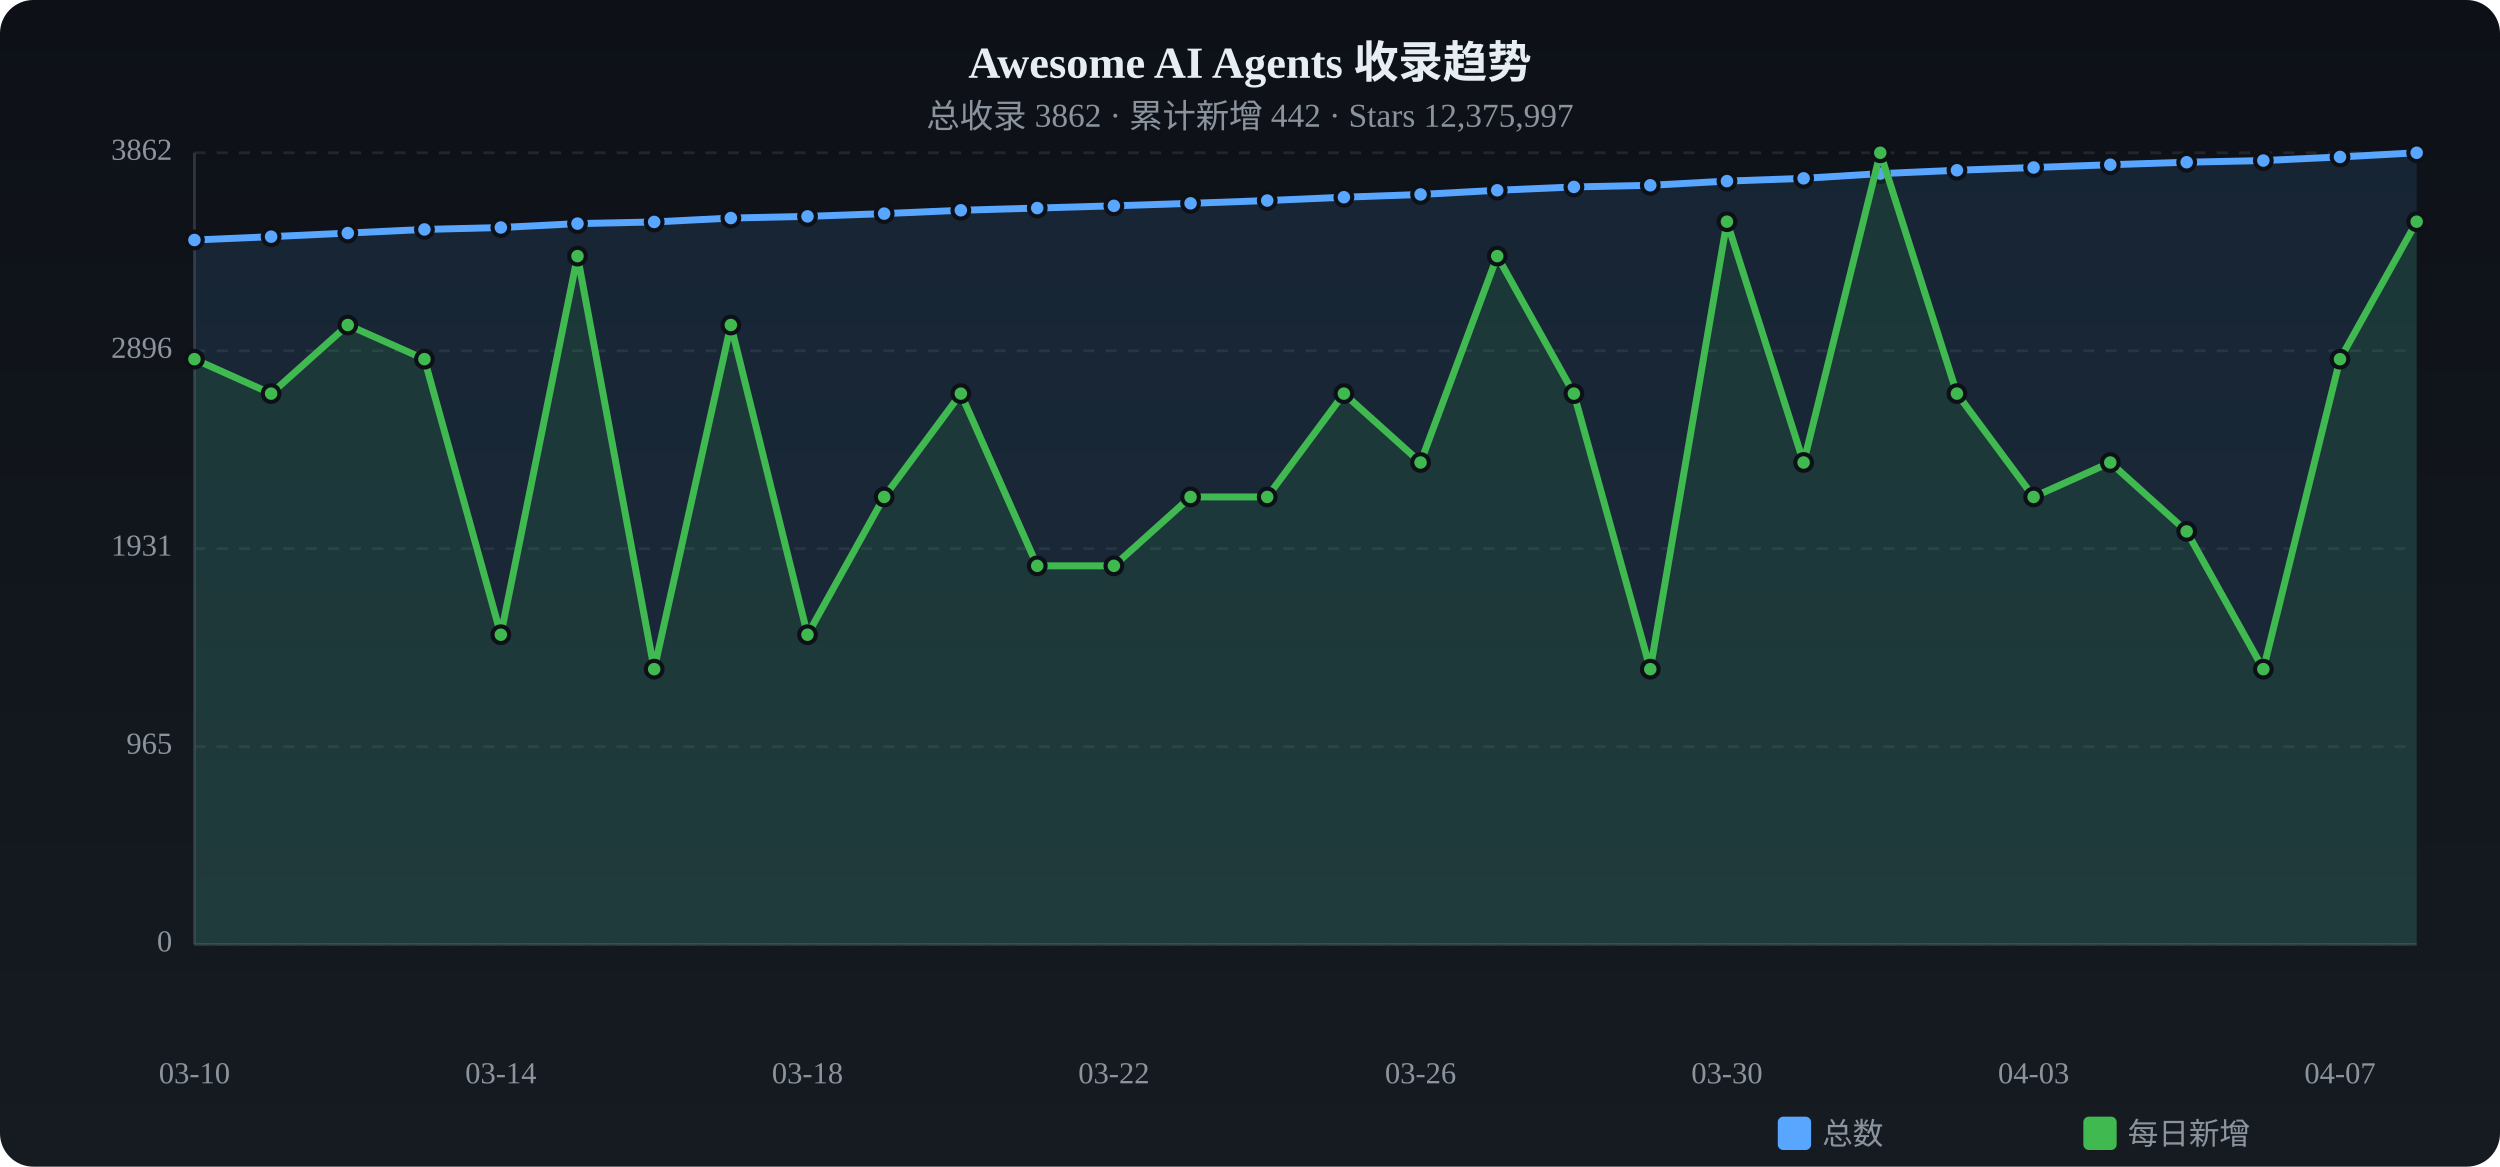
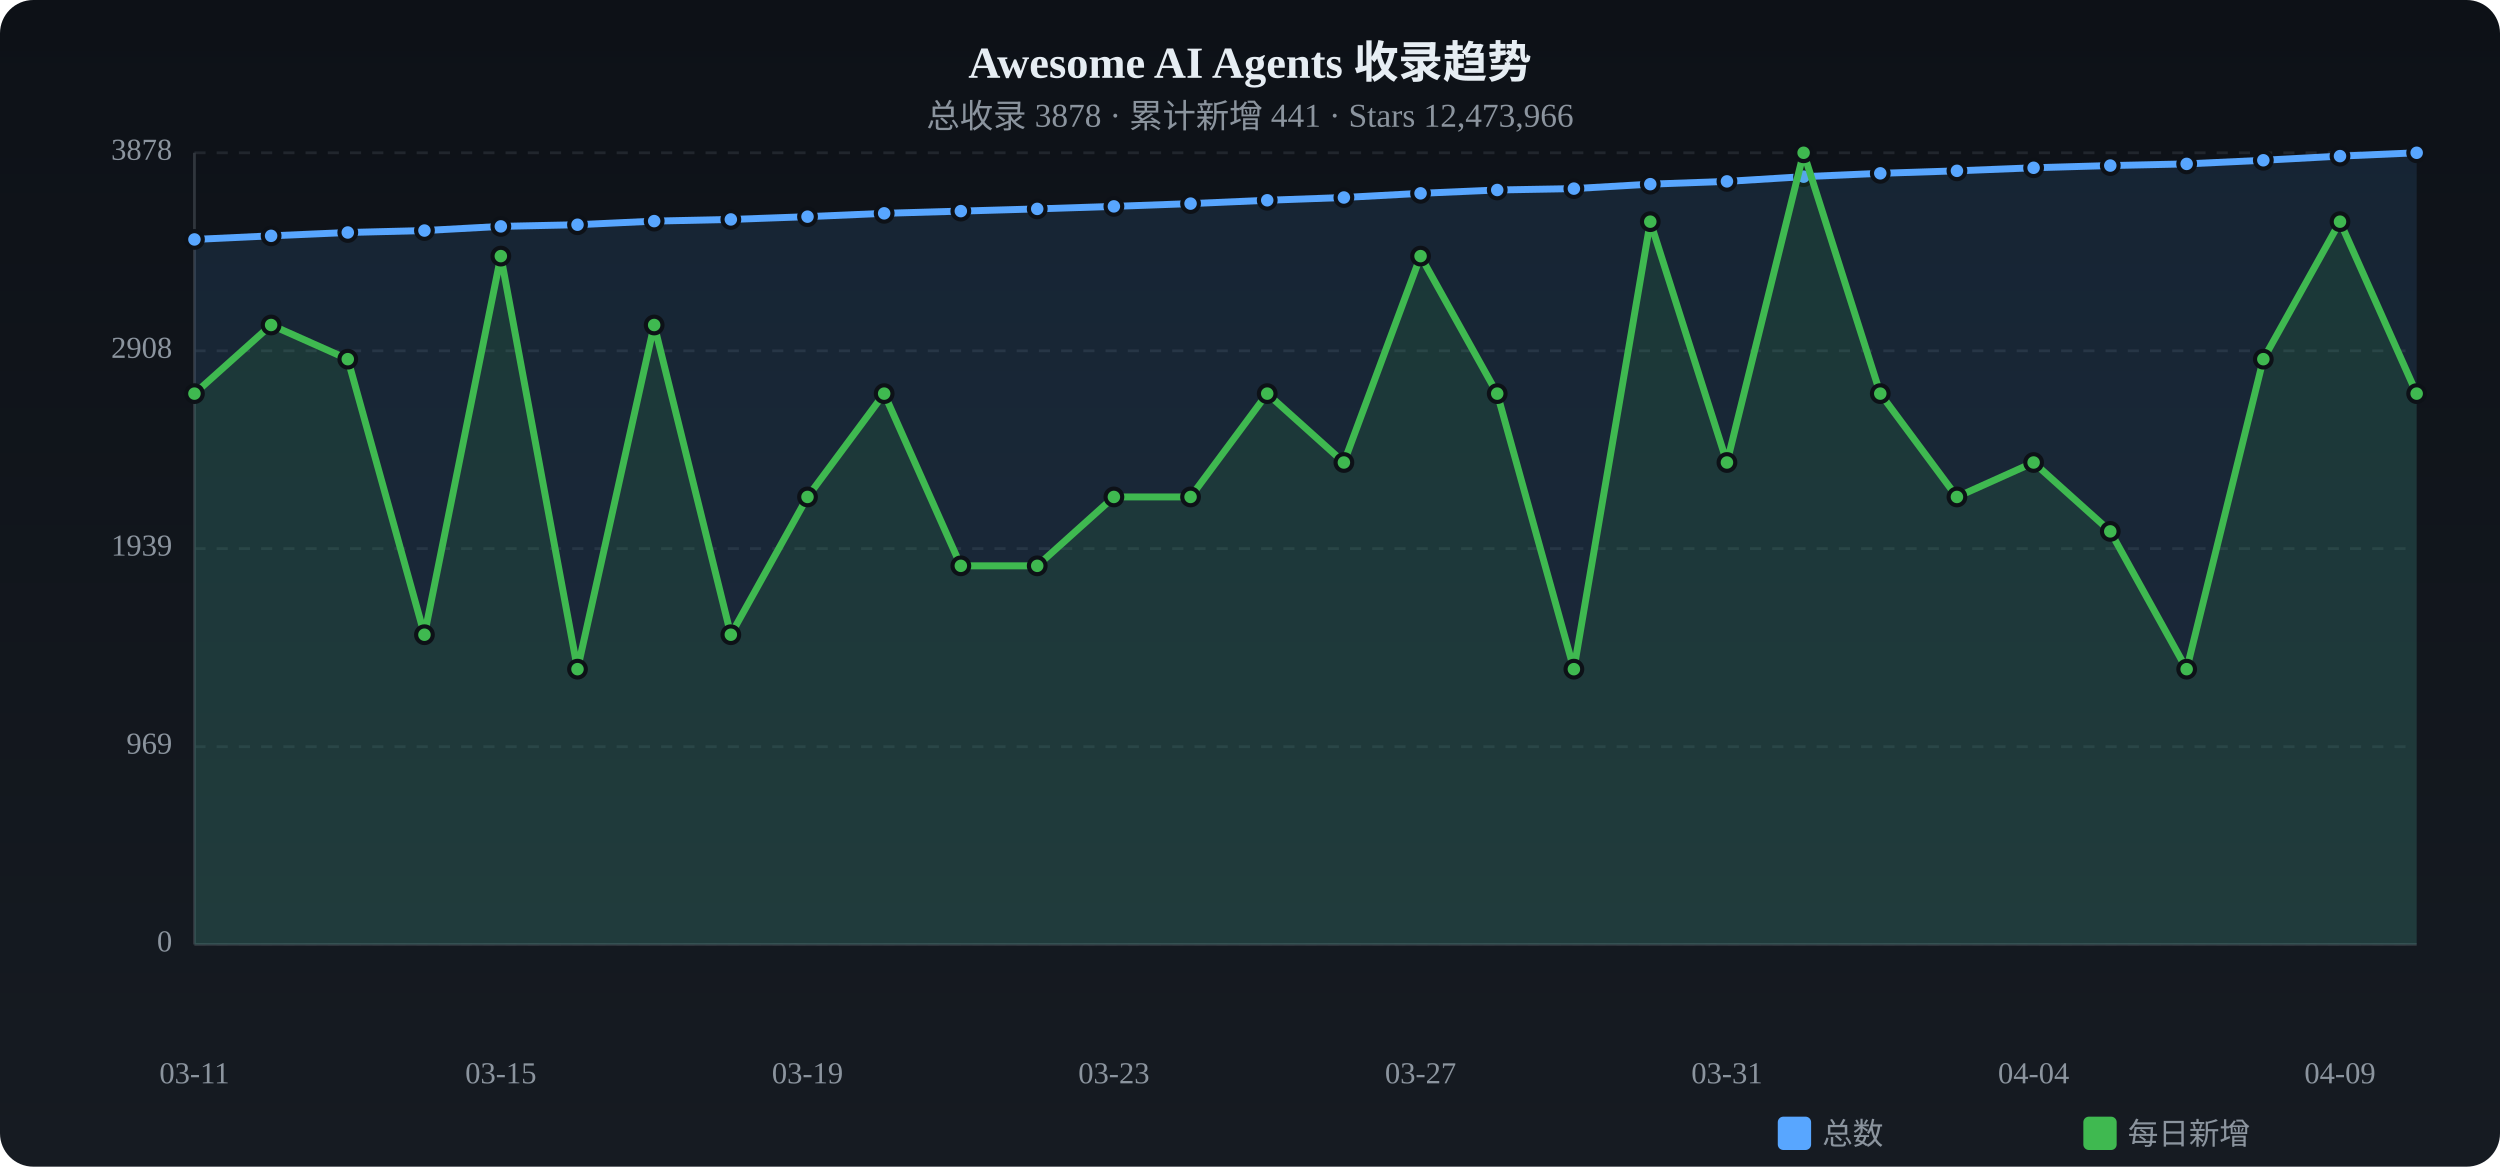
<svg xmlns="http://www.w3.org/2000/svg" viewBox="0 0 900 420" width="900" height="420">
  <defs>
    <linearGradient id="tbg" x1="0%" y1="0%" x2="0%" y2="100%">
      <stop offset="0%" stop-color="#0d1117" />
      <stop offset="100%" stop-color="#161b22" />
    </linearGradient>
  </defs>
  <rect width="900" height="420" rx="12" fill="url(#tbg)" />
  <text x="450.0" y="28" text-anchor="middle" fill="#e6edf3" font-size="16" font-weight="bold">Awesome AI Agents 收录趋势</text>
-   <text x="450.0" y="46" text-anchor="middle" fill="#8b949e" font-size="12">总收录 3862 · 累计新增 442 · Stars 12,375,997</text>
+   <text x="450.0" y="46" text-anchor="middle" fill="#8b949e" font-size="12">总收录 3878 · 累计新增 441 · Stars 12,473,966</text>
  <text x="62" y="340.0" text-anchor="end" fill="#8b949e" font-size="11" dominant-baseline="middle">0</text>
  <line x1="70" y1="340.0" x2="870" y2="340.0" stroke="#21262d" stroke-dasharray="4 4" />
-   <text x="62" y="268.8" text-anchor="end" fill="#8b949e" font-size="11" dominant-baseline="middle">965</text>
+   <text x="62" y="268.8" text-anchor="end" fill="#8b949e" font-size="11" dominant-baseline="middle">969</text>
  <line x1="70" y1="268.8" x2="870" y2="268.8" stroke="#21262d" stroke-dasharray="4 4" />
-   <text x="62" y="197.5" text-anchor="end" fill="#8b949e" font-size="11" dominant-baseline="middle">1931</text>
+   <text x="62" y="197.5" text-anchor="end" fill="#8b949e" font-size="11" dominant-baseline="middle">1939</text>
  <line x1="70" y1="197.5" x2="870" y2="197.5" stroke="#21262d" stroke-dasharray="4 4" />
-   <text x="62" y="126.3" text-anchor="end" fill="#8b949e" font-size="11" dominant-baseline="middle">2896</text>
+   <text x="62" y="126.3" text-anchor="end" fill="#8b949e" font-size="11" dominant-baseline="middle">2908</text>
  <line x1="70" y1="126.3" x2="870" y2="126.3" stroke="#21262d" stroke-dasharray="4 4" />
-   <text x="62" y="55.0" text-anchor="end" fill="#8b949e" font-size="11" dominant-baseline="middle">3862</text>
+   <text x="62" y="55.0" text-anchor="end" fill="#8b949e" font-size="11" dominant-baseline="middle">3878</text>
  <line x1="70" y1="55.0" x2="870" y2="55.0" stroke="#21262d" stroke-dasharray="4 4" />
  <line x1="70" y1="55" x2="70" y2="340" stroke="#30363d" />
  <line x1="70" y1="340" x2="870" y2="340" stroke="#30363d" />
-   <path d="M70.0,86.4 L97.6,85.2 L125.2,83.9 L152.8,82.6 L180.3,81.9 L207.9,80.5 L235.5,79.9 L263.1,78.5 L290.7,77.9 L318.3,76.9 L345.9,75.7 L373.4,74.9 L401.0,74.1 L428.6,73.2 L456.2,72.2 L483.8,71.0 L511.4,70.0 L539.0,68.5 L566.6,67.3 L594.1,66.7 L621.7,65.2 L649.3,64.2 L676.9,62.5 L704.5,61.3 L732.1,60.3 L759.7,59.3 L787.2,58.4 L814.8,57.8 L842.4,56.5 L870.0,55.0 L870.0,340 L70.0,340 Z" fill="#58a6ff" opacity="0.12" />
-   <polyline points="70.0,86.4 97.6,85.2 125.2,83.9 152.8,82.6 180.3,81.9 207.9,80.5 235.5,79.9 263.1,78.5 290.7,77.9 318.3,76.9 345.9,75.7 373.4,74.9 401.0,74.1 428.6,73.2 456.2,72.2 483.8,71.0 511.4,70.0 539.0,68.5 566.6,67.3 594.1,66.7 621.7,65.2 649.3,64.2 676.9,62.5 704.5,61.3 732.1,60.3 759.7,59.3 787.2,58.4 814.8,57.8 842.4,56.5 870.0,55.0" fill="none" stroke="#58a6ff" stroke-width="2.5" stroke-linecap="round" stroke-linejoin="round" />
-   <circle cx="70.0" cy="86.4" r="3" fill="#58a6ff" stroke="#0d1117" stroke-width="1.5" />
-   <circle cx="97.6" cy="85.2" r="3" fill="#58a6ff" stroke="#0d1117" stroke-width="1.5" />
-   <circle cx="125.2" cy="83.9" r="3" fill="#58a6ff" stroke="#0d1117" stroke-width="1.5" />
-   <circle cx="152.8" cy="82.6" r="3" fill="#58a6ff" stroke="#0d1117" stroke-width="1.5" />
-   <circle cx="180.3" cy="81.9" r="3" fill="#58a6ff" stroke="#0d1117" stroke-width="1.5" />
-   <circle cx="207.9" cy="80.5" r="3" fill="#58a6ff" stroke="#0d1117" stroke-width="1.5" />
-   <circle cx="235.5" cy="79.9" r="3" fill="#58a6ff" stroke="#0d1117" stroke-width="1.5" />
-   <circle cx="263.1" cy="78.5" r="3" fill="#58a6ff" stroke="#0d1117" stroke-width="1.5" />
-   <circle cx="290.7" cy="77.9" r="3" fill="#58a6ff" stroke="#0d1117" stroke-width="1.5" />
-   <circle cx="318.3" cy="76.9" r="3" fill="#58a6ff" stroke="#0d1117" stroke-width="1.5" />
-   <circle cx="345.9" cy="75.7" r="3" fill="#58a6ff" stroke="#0d1117" stroke-width="1.5" />
-   <circle cx="373.4" cy="74.9" r="3" fill="#58a6ff" stroke="#0d1117" stroke-width="1.5" />
-   <circle cx="401.0" cy="74.1" r="3" fill="#58a6ff" stroke="#0d1117" stroke-width="1.5" />
-   <circle cx="428.6" cy="73.2" r="3" fill="#58a6ff" stroke="#0d1117" stroke-width="1.5" />
-   <circle cx="456.2" cy="72.2" r="3" fill="#58a6ff" stroke="#0d1117" stroke-width="1.5" />
-   <circle cx="483.8" cy="71.0" r="3" fill="#58a6ff" stroke="#0d1117" stroke-width="1.5" />
-   <circle cx="511.4" cy="70.0" r="3" fill="#58a6ff" stroke="#0d1117" stroke-width="1.5" />
-   <circle cx="539.0" cy="68.5" r="3" fill="#58a6ff" stroke="#0d1117" stroke-width="1.5" />
-   <circle cx="566.6" cy="67.3" r="3" fill="#58a6ff" stroke="#0d1117" stroke-width="1.5" />
-   <circle cx="594.1" cy="66.7" r="3" fill="#58a6ff" stroke="#0d1117" stroke-width="1.5" />
-   <circle cx="621.7" cy="65.2" r="3" fill="#58a6ff" stroke="#0d1117" stroke-width="1.5" />
-   <circle cx="649.3" cy="64.2" r="3" fill="#58a6ff" stroke="#0d1117" stroke-width="1.5" />
-   <circle cx="676.9" cy="62.5" r="3" fill="#58a6ff" stroke="#0d1117" stroke-width="1.5" />
-   <circle cx="704.5" cy="61.3" r="3" fill="#58a6ff" stroke="#0d1117" stroke-width="1.5" />
-   <circle cx="732.1" cy="60.3" r="3" fill="#58a6ff" stroke="#0d1117" stroke-width="1.5" />
-   <circle cx="759.7" cy="59.3" r="3" fill="#58a6ff" stroke="#0d1117" stroke-width="1.5" />
-   <circle cx="787.2" cy="58.4" r="3" fill="#58a6ff" stroke="#0d1117" stroke-width="1.5" />
-   <circle cx="814.8" cy="57.8" r="3" fill="#58a6ff" stroke="#0d1117" stroke-width="1.5" />
-   <circle cx="842.4" cy="56.5" r="3" fill="#58a6ff" stroke="#0d1117" stroke-width="1.5" />
+   <path d="M70.0,86.2 L97.6,84.9 L125.2,83.7 L152.8,83.0 L180.3,81.5 L207.9,80.9 L235.5,79.6 L263.1,79.0 L290.7,78.0 L318.3,76.8 L345.9,76.0 L373.4,75.2 L401.0,74.3 L428.6,73.3 L456.2,72.1 L483.8,71.1 L511.4,69.6 L539.0,68.4 L566.6,67.9 L594.1,66.3 L621.7,65.3 L649.3,63.6 L676.9,62.4 L704.5,61.5 L732.1,60.4 L759.7,59.6 L787.2,59.0 L814.8,57.7 L842.4,56.2 L870.0,55.0 L870.0,340 L70.0,340 Z" fill="#58a6ff" opacity="0.12" />
+   <polyline points="70.0,86.2 97.6,84.9 125.2,83.7 152.8,83.0 180.3,81.5 207.9,80.9 235.5,79.6 263.1,79.0 290.7,78.0 318.3,76.8 345.9,76.0 373.4,75.2 401.0,74.3 428.6,73.3 456.2,72.1 483.8,71.1 511.4,69.6 539.0,68.4 566.6,67.9 594.1,66.3 621.7,65.3 649.3,63.6 676.9,62.4 704.5,61.5 732.1,60.4 759.7,59.6 787.2,59.0 814.8,57.7 842.4,56.2 870.0,55.0" fill="none" stroke="#58a6ff" stroke-width="2.5" stroke-linecap="round" stroke-linejoin="round" />
+   <circle cx="70.0" cy="86.2" r="3" fill="#58a6ff" stroke="#0d1117" stroke-width="1.5" />
+   <circle cx="97.6" cy="84.9" r="3" fill="#58a6ff" stroke="#0d1117" stroke-width="1.5" />
+   <circle cx="125.2" cy="83.7" r="3" fill="#58a6ff" stroke="#0d1117" stroke-width="1.5" />
+   <circle cx="152.8" cy="83.0" r="3" fill="#58a6ff" stroke="#0d1117" stroke-width="1.5" />
+   <circle cx="180.3" cy="81.5" r="3" fill="#58a6ff" stroke="#0d1117" stroke-width="1.5" />
+   <circle cx="207.9" cy="80.9" r="3" fill="#58a6ff" stroke="#0d1117" stroke-width="1.5" />
+   <circle cx="235.5" cy="79.6" r="3" fill="#58a6ff" stroke="#0d1117" stroke-width="1.5" />
+   <circle cx="263.1" cy="79.0" r="3" fill="#58a6ff" stroke="#0d1117" stroke-width="1.5" />
+   <circle cx="290.7" cy="78.0" r="3" fill="#58a6ff" stroke="#0d1117" stroke-width="1.5" />
+   <circle cx="318.3" cy="76.8" r="3" fill="#58a6ff" stroke="#0d1117" stroke-width="1.5" />
+   <circle cx="345.9" cy="76.0" r="3" fill="#58a6ff" stroke="#0d1117" stroke-width="1.5" />
+   <circle cx="373.4" cy="75.2" r="3" fill="#58a6ff" stroke="#0d1117" stroke-width="1.5" />
+   <circle cx="401.0" cy="74.3" r="3" fill="#58a6ff" stroke="#0d1117" stroke-width="1.5" />
+   <circle cx="428.6" cy="73.3" r="3" fill="#58a6ff" stroke="#0d1117" stroke-width="1.5" />
+   <circle cx="456.2" cy="72.1" r="3" fill="#58a6ff" stroke="#0d1117" stroke-width="1.5" />
+   <circle cx="483.8" cy="71.1" r="3" fill="#58a6ff" stroke="#0d1117" stroke-width="1.5" />
+   <circle cx="511.4" cy="69.6" r="3" fill="#58a6ff" stroke="#0d1117" stroke-width="1.5" />
+   <circle cx="539.0" cy="68.4" r="3" fill="#58a6ff" stroke="#0d1117" stroke-width="1.5" />
+   <circle cx="566.6" cy="67.9" r="3" fill="#58a6ff" stroke="#0d1117" stroke-width="1.5" />
+   <circle cx="594.1" cy="66.3" r="3" fill="#58a6ff" stroke="#0d1117" stroke-width="1.5" />
+   <circle cx="621.7" cy="65.3" r="3" fill="#58a6ff" stroke="#0d1117" stroke-width="1.5" />
+   <circle cx="649.3" cy="63.6" r="3" fill="#58a6ff" stroke="#0d1117" stroke-width="1.5" />
+   <circle cx="676.9" cy="62.4" r="3" fill="#58a6ff" stroke="#0d1117" stroke-width="1.5" />
+   <circle cx="704.5" cy="61.5" r="3" fill="#58a6ff" stroke="#0d1117" stroke-width="1.5" />
+   <circle cx="732.1" cy="60.4" r="3" fill="#58a6ff" stroke="#0d1117" stroke-width="1.5" />
+   <circle cx="759.7" cy="59.6" r="3" fill="#58a6ff" stroke="#0d1117" stroke-width="1.5" />
+   <circle cx="787.2" cy="59.0" r="3" fill="#58a6ff" stroke="#0d1117" stroke-width="1.5" />
+   <circle cx="814.8" cy="57.7" r="3" fill="#58a6ff" stroke="#0d1117" stroke-width="1.5" />
+   <circle cx="842.4" cy="56.2" r="3" fill="#58a6ff" stroke="#0d1117" stroke-width="1.5" />
  <circle cx="870.0" cy="55.0" r="3" fill="#58a6ff" stroke="#0d1117" stroke-width="1.5" />
-   <path d="M70.0,129.3 L97.6,141.7 L125.2,117.0 L152.8,129.3 L180.3,228.5 L207.9,92.2 L235.5,240.9 L263.1,117.0 L290.7,228.5 L318.3,178.9 L345.9,141.7 L373.4,203.7 L401.0,203.7 L428.6,178.9 L456.2,178.9 L483.8,141.7 L511.4,166.5 L539.0,92.2 L566.6,141.7 L594.1,240.9 L621.7,79.8 L649.3,166.5 L676.9,55.0 L704.5,141.7 L732.1,178.9 L759.7,166.5 L787.2,191.3 L814.8,240.9 L842.4,129.3 L870.0,79.8 L870.0,340 L70.0,340 Z" fill="#3fb950" opacity="0.12" />
-   <polyline points="70.0,129.3 97.6,141.7 125.2,117.0 152.8,129.3 180.3,228.5 207.9,92.2 235.5,240.9 263.1,117.0 290.7,228.5 318.3,178.9 345.9,141.7 373.4,203.7 401.0,203.7 428.6,178.9 456.2,178.9 483.8,141.7 511.4,166.5 539.0,92.2 566.6,141.7 594.1,240.9 621.7,79.8 649.3,166.5 676.9,55.0 704.5,141.7 732.1,178.9 759.7,166.5 787.2,191.3 814.8,240.9 842.4,129.3 870.0,79.8" fill="none" stroke="#3fb950" stroke-width="2.5" stroke-linecap="round" stroke-linejoin="round" />
-   <circle cx="70.0" cy="129.3" r="3" fill="#3fb950" stroke="#0d1117" stroke-width="1.5" />
-   <circle cx="97.6" cy="141.7" r="3" fill="#3fb950" stroke="#0d1117" stroke-width="1.5" />
-   <circle cx="125.2" cy="117.0" r="3" fill="#3fb950" stroke="#0d1117" stroke-width="1.5" />
-   <circle cx="152.8" cy="129.3" r="3" fill="#3fb950" stroke="#0d1117" stroke-width="1.5" />
-   <circle cx="180.3" cy="228.5" r="3" fill="#3fb950" stroke="#0d1117" stroke-width="1.5" />
-   <circle cx="207.9" cy="92.2" r="3" fill="#3fb950" stroke="#0d1117" stroke-width="1.5" />
-   <circle cx="235.5" cy="240.9" r="3" fill="#3fb950" stroke="#0d1117" stroke-width="1.5" />
-   <circle cx="263.1" cy="117.0" r="3" fill="#3fb950" stroke="#0d1117" stroke-width="1.5" />
-   <circle cx="290.7" cy="228.5" r="3" fill="#3fb950" stroke="#0d1117" stroke-width="1.5" />
-   <circle cx="318.3" cy="178.9" r="3" fill="#3fb950" stroke="#0d1117" stroke-width="1.5" />
-   <circle cx="345.9" cy="141.7" r="3" fill="#3fb950" stroke="#0d1117" stroke-width="1.5" />
+   <path d="M70.0,141.7 L97.6,117.0 L125.2,129.3 L152.8,228.5 L180.3,92.2 L207.9,240.9 L235.5,117.0 L263.1,228.5 L290.7,178.9 L318.3,141.7 L345.9,203.7 L373.4,203.7 L401.0,178.9 L428.6,178.9 L456.2,141.7 L483.8,166.5 L511.4,92.2 L539.0,141.7 L566.6,240.9 L594.1,79.8 L621.7,166.5 L649.3,55.0 L676.9,141.7 L704.5,178.9 L732.1,166.5 L759.7,191.3 L787.2,240.9 L814.8,129.3 L842.4,79.8 L870.0,141.7 L870.0,340 L70.0,340 Z" fill="#3fb950" opacity="0.12" />
+   <polyline points="70.0,141.7 97.6,117.0 125.2,129.3 152.8,228.5 180.3,92.2 207.9,240.9 235.5,117.0 263.1,228.5 290.7,178.9 318.3,141.7 345.9,203.7 373.4,203.7 401.0,178.9 428.6,178.9 456.2,141.7 483.8,166.5 511.4,92.2 539.0,141.7 566.6,240.9 594.1,79.8 621.7,166.5 649.3,55.0 676.9,141.7 704.5,178.9 732.1,166.5 759.7,191.3 787.2,240.9 814.8,129.3 842.4,79.8 870.0,141.7" fill="none" stroke="#3fb950" stroke-width="2.5" stroke-linecap="round" stroke-linejoin="round" />
+   <circle cx="70.0" cy="141.7" r="3" fill="#3fb950" stroke="#0d1117" stroke-width="1.5" />
+   <circle cx="97.6" cy="117.0" r="3" fill="#3fb950" stroke="#0d1117" stroke-width="1.5" />
+   <circle cx="125.2" cy="129.3" r="3" fill="#3fb950" stroke="#0d1117" stroke-width="1.5" />
+   <circle cx="152.8" cy="228.5" r="3" fill="#3fb950" stroke="#0d1117" stroke-width="1.5" />
+   <circle cx="180.3" cy="92.2" r="3" fill="#3fb950" stroke="#0d1117" stroke-width="1.5" />
+   <circle cx="207.9" cy="240.9" r="3" fill="#3fb950" stroke="#0d1117" stroke-width="1.5" />
+   <circle cx="235.5" cy="117.0" r="3" fill="#3fb950" stroke="#0d1117" stroke-width="1.5" />
+   <circle cx="263.1" cy="228.5" r="3" fill="#3fb950" stroke="#0d1117" stroke-width="1.5" />
+   <circle cx="290.7" cy="178.9" r="3" fill="#3fb950" stroke="#0d1117" stroke-width="1.5" />
+   <circle cx="318.3" cy="141.7" r="3" fill="#3fb950" stroke="#0d1117" stroke-width="1.5" />
+   <circle cx="345.9" cy="203.7" r="3" fill="#3fb950" stroke="#0d1117" stroke-width="1.5" />
  <circle cx="373.4" cy="203.7" r="3" fill="#3fb950" stroke="#0d1117" stroke-width="1.5" />
-   <circle cx="401.0" cy="203.7" r="3" fill="#3fb950" stroke="#0d1117" stroke-width="1.5" />
+   <circle cx="401.0" cy="178.9" r="3" fill="#3fb950" stroke="#0d1117" stroke-width="1.5" />
  <circle cx="428.6" cy="178.9" r="3" fill="#3fb950" stroke="#0d1117" stroke-width="1.5" />
-   <circle cx="456.2" cy="178.9" r="3" fill="#3fb950" stroke="#0d1117" stroke-width="1.5" />
-   <circle cx="483.8" cy="141.7" r="3" fill="#3fb950" stroke="#0d1117" stroke-width="1.5" />
-   <circle cx="511.4" cy="166.5" r="3" fill="#3fb950" stroke="#0d1117" stroke-width="1.5" />
-   <circle cx="539.0" cy="92.2" r="3" fill="#3fb950" stroke="#0d1117" stroke-width="1.5" />
-   <circle cx="566.6" cy="141.7" r="3" fill="#3fb950" stroke="#0d1117" stroke-width="1.5" />
-   <circle cx="594.1" cy="240.9" r="3" fill="#3fb950" stroke="#0d1117" stroke-width="1.5" />
-   <circle cx="621.7" cy="79.8" r="3" fill="#3fb950" stroke="#0d1117" stroke-width="1.5" />
-   <circle cx="649.3" cy="166.5" r="3" fill="#3fb950" stroke="#0d1117" stroke-width="1.5" />
-   <circle cx="676.9" cy="55.0" r="3" fill="#3fb950" stroke="#0d1117" stroke-width="1.5" />
-   <circle cx="704.5" cy="141.7" r="3" fill="#3fb950" stroke="#0d1117" stroke-width="1.5" />
-   <circle cx="732.1" cy="178.9" r="3" fill="#3fb950" stroke="#0d1117" stroke-width="1.5" />
-   <circle cx="759.7" cy="166.5" r="3" fill="#3fb950" stroke="#0d1117" stroke-width="1.5" />
-   <circle cx="787.2" cy="191.3" r="3" fill="#3fb950" stroke="#0d1117" stroke-width="1.5" />
-   <circle cx="814.8" cy="240.9" r="3" fill="#3fb950" stroke="#0d1117" stroke-width="1.5" />
-   <circle cx="842.4" cy="129.3" r="3" fill="#3fb950" stroke="#0d1117" stroke-width="1.5" />
-   <circle cx="870.0" cy="79.8" r="3" fill="#3fb950" stroke="#0d1117" stroke-width="1.5" />
-   <text x="70.0" y="390" text-anchor="middle" fill="#8b949e" font-size="11">03-10</text>
-   <text x="180.3" y="390" text-anchor="middle" fill="#8b949e" font-size="11">03-14</text>
-   <text x="290.7" y="390" text-anchor="middle" fill="#8b949e" font-size="11">03-18</text>
-   <text x="401.0" y="390" text-anchor="middle" fill="#8b949e" font-size="11">03-22</text>
-   <text x="511.4" y="390" text-anchor="middle" fill="#8b949e" font-size="11">03-26</text>
-   <text x="621.7" y="390" text-anchor="middle" fill="#8b949e" font-size="11">03-30</text>
-   <text x="732.1" y="390" text-anchor="middle" fill="#8b949e" font-size="11">04-03</text>
-   <text x="842.4" y="390" text-anchor="middle" fill="#8b949e" font-size="11">04-07</text>
+   <circle cx="456.2" cy="141.7" r="3" fill="#3fb950" stroke="#0d1117" stroke-width="1.5" />
+   <circle cx="483.8" cy="166.5" r="3" fill="#3fb950" stroke="#0d1117" stroke-width="1.5" />
+   <circle cx="511.4" cy="92.2" r="3" fill="#3fb950" stroke="#0d1117" stroke-width="1.5" />
+   <circle cx="539.0" cy="141.7" r="3" fill="#3fb950" stroke="#0d1117" stroke-width="1.5" />
+   <circle cx="566.6" cy="240.9" r="3" fill="#3fb950" stroke="#0d1117" stroke-width="1.5" />
+   <circle cx="594.1" cy="79.8" r="3" fill="#3fb950" stroke="#0d1117" stroke-width="1.5" />
+   <circle cx="621.7" cy="166.5" r="3" fill="#3fb950" stroke="#0d1117" stroke-width="1.5" />
+   <circle cx="649.3" cy="55.0" r="3" fill="#3fb950" stroke="#0d1117" stroke-width="1.5" />
+   <circle cx="676.9" cy="141.7" r="3" fill="#3fb950" stroke="#0d1117" stroke-width="1.5" />
+   <circle cx="704.5" cy="178.9" r="3" fill="#3fb950" stroke="#0d1117" stroke-width="1.5" />
+   <circle cx="732.1" cy="166.5" r="3" fill="#3fb950" stroke="#0d1117" stroke-width="1.5" />
+   <circle cx="759.7" cy="191.3" r="3" fill="#3fb950" stroke="#0d1117" stroke-width="1.5" />
+   <circle cx="787.2" cy="240.9" r="3" fill="#3fb950" stroke="#0d1117" stroke-width="1.5" />
+   <circle cx="814.8" cy="129.3" r="3" fill="#3fb950" stroke="#0d1117" stroke-width="1.5" />
+   <circle cx="842.4" cy="79.8" r="3" fill="#3fb950" stroke="#0d1117" stroke-width="1.5" />
+   <circle cx="870.0" cy="141.7" r="3" fill="#3fb950" stroke="#0d1117" stroke-width="1.5" />
+   <text x="70.0" y="390" text-anchor="middle" fill="#8b949e" font-size="11">03-11</text>
+   <text x="180.3" y="390" text-anchor="middle" fill="#8b949e" font-size="11">03-15</text>
+   <text x="290.7" y="390" text-anchor="middle" fill="#8b949e" font-size="11">03-19</text>
+   <text x="401.0" y="390" text-anchor="middle" fill="#8b949e" font-size="11">03-23</text>
+   <text x="511.4" y="390" text-anchor="middle" fill="#8b949e" font-size="11">03-27</text>
+   <text x="621.7" y="390" text-anchor="middle" fill="#8b949e" font-size="11">03-31</text>
+   <text x="732.1" y="390" text-anchor="middle" fill="#8b949e" font-size="11">04-04</text>
+   <text x="842.4" y="390" text-anchor="middle" fill="#8b949e" font-size="11">04-09</text>
  <rect x="640" y="402" width="12" height="12" rx="2" fill="#58a6ff" />
  <text x="656" y="412" fill="#8b949e" font-size="11">总数</text>
  <rect x="750" y="402" width="12" height="12" rx="2" fill="#3fb950" />
  <text x="766" y="412" fill="#8b949e" font-size="11">每日新增</text>
</svg>
